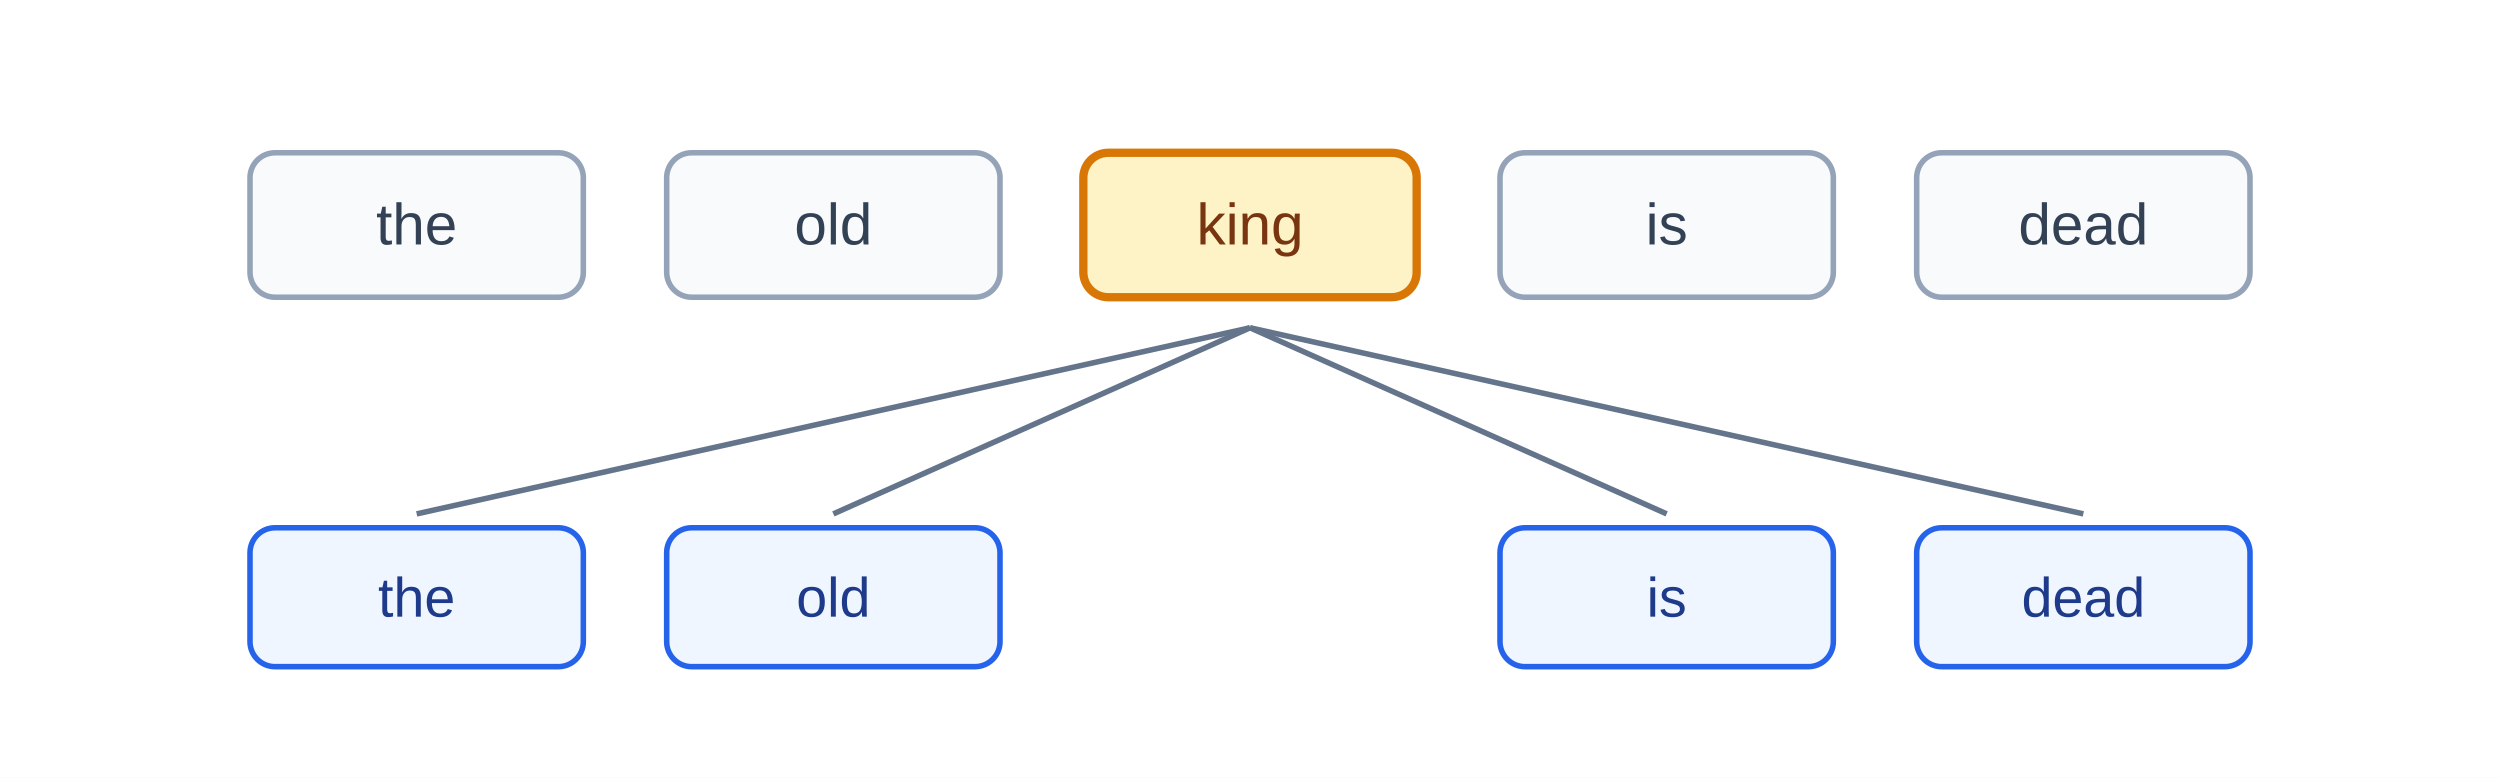
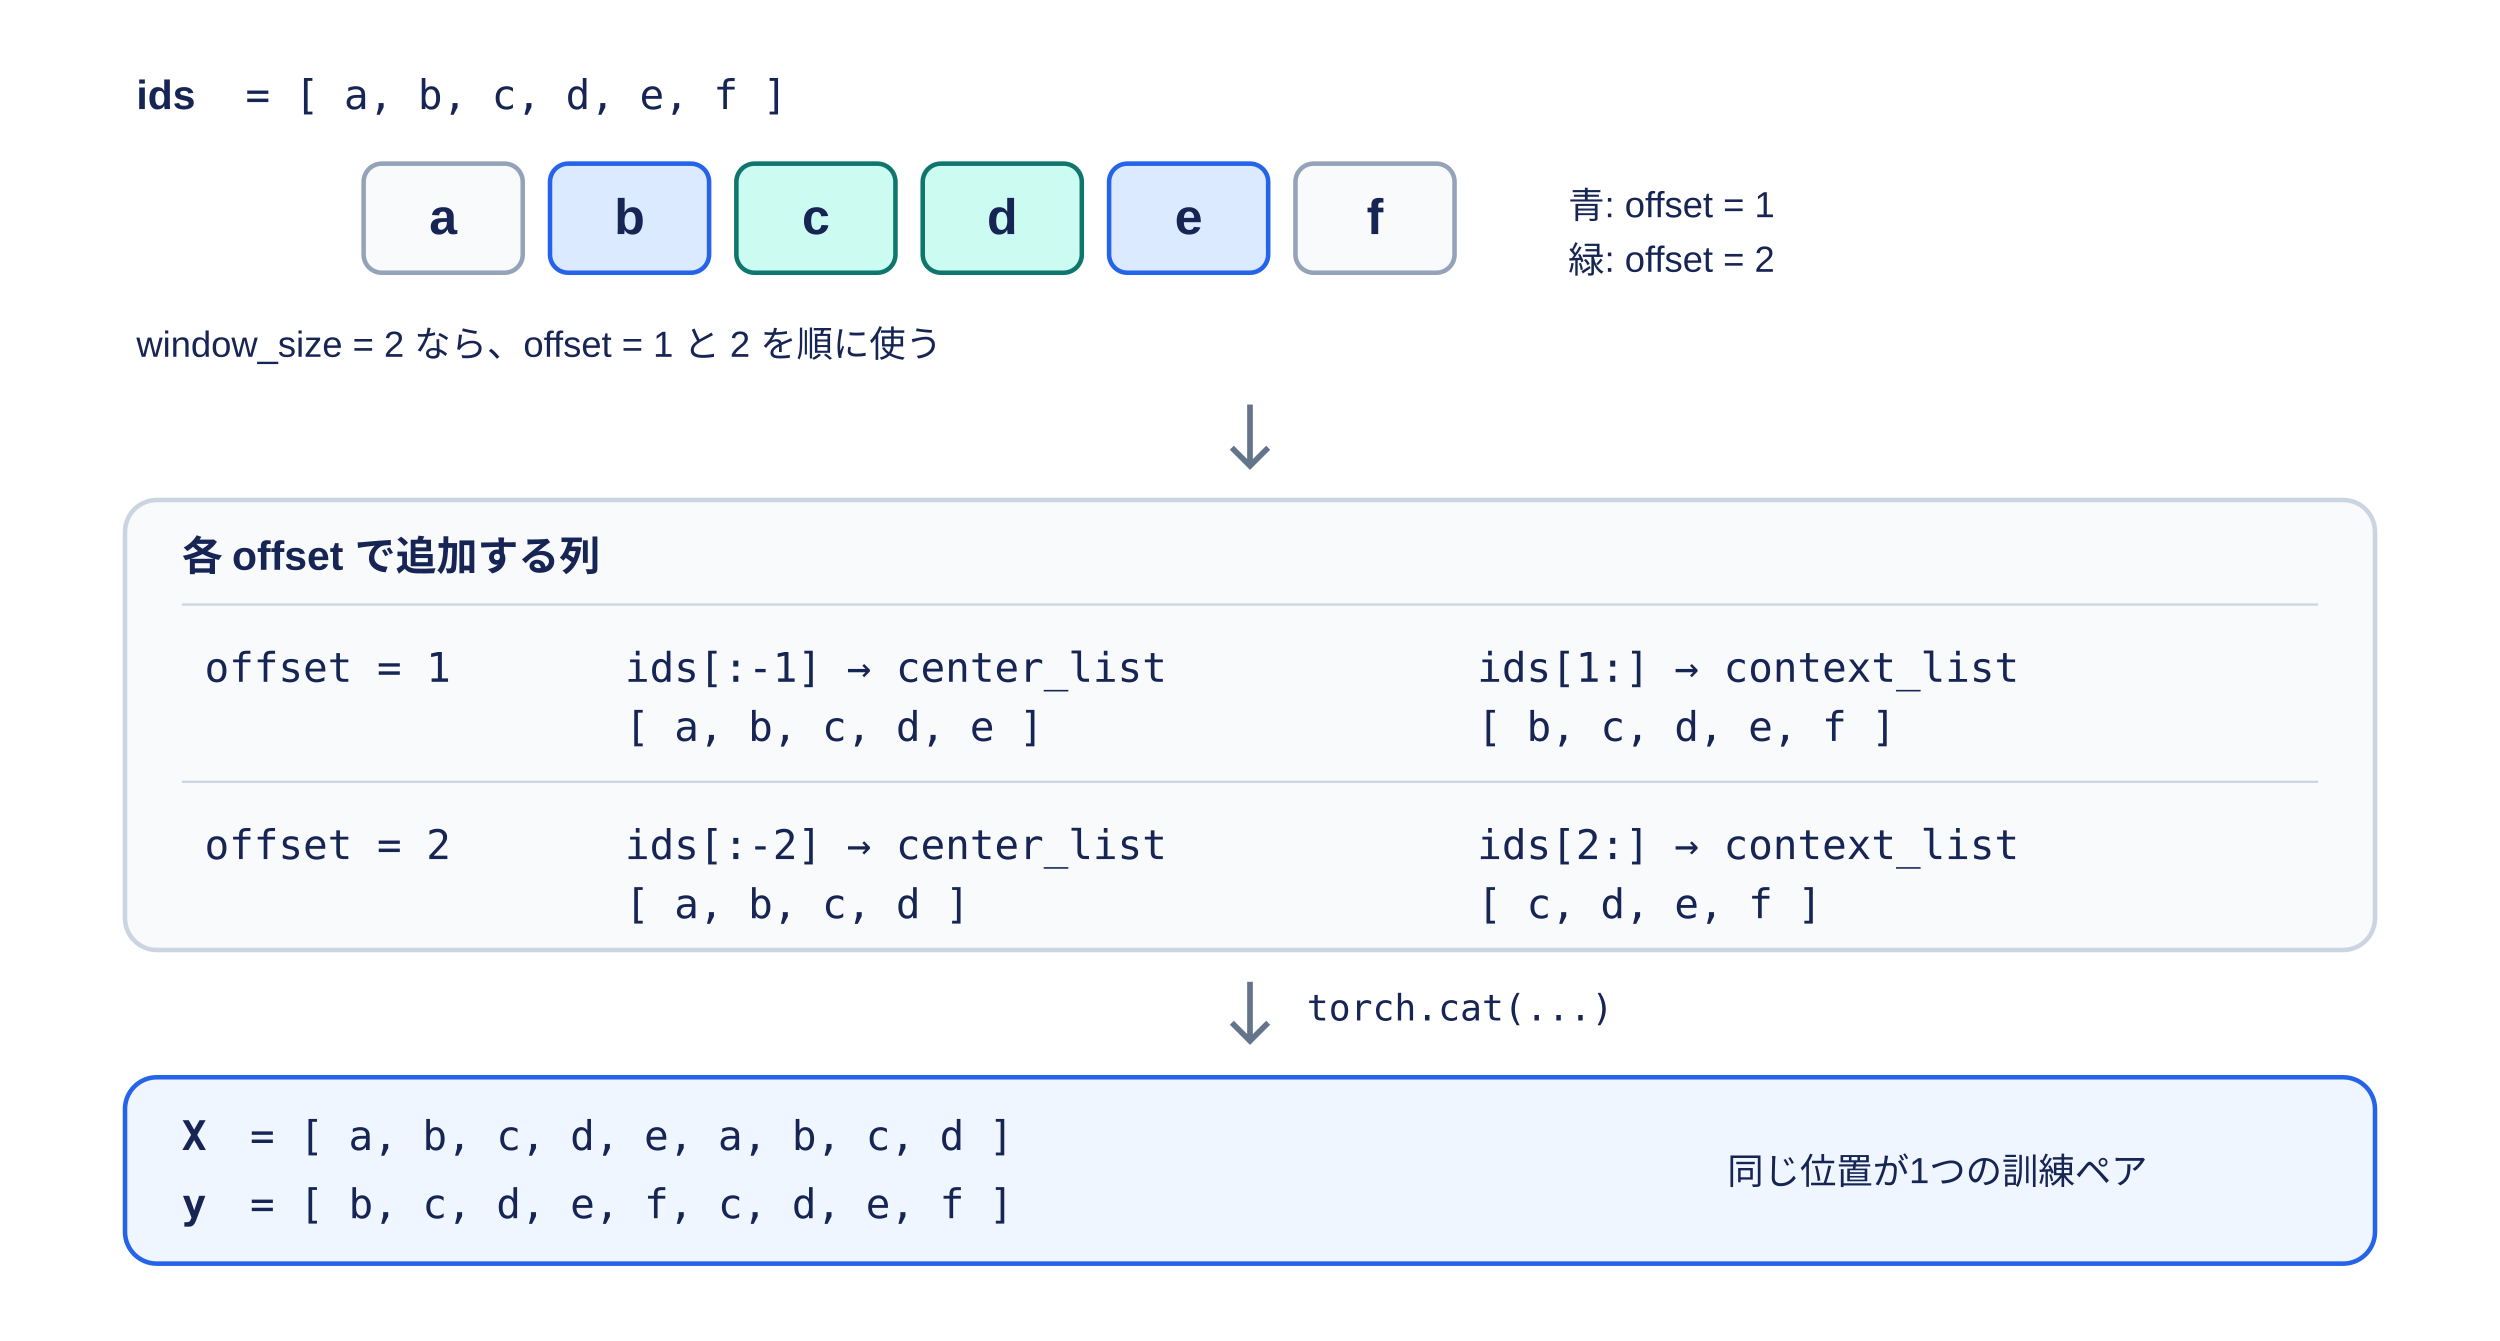
- <svg xmlns="http://www.w3.org/2000/svg" width="900" height="280" viewBox="0 0 900 280">
-   <rect width="900" height="280" fill="#fff" />
-   <g font-family="Arial, sans-serif" text-anchor="middle">
-     <g fill="#f8fafc" stroke="#94a3b8" stroke-width="2">
-       <rect x="90" y="55" width="120" height="52" rx="9" />
-       <rect x="240" y="55" width="120" height="52" rx="9" />
-       <rect x="540" y="55" width="120" height="52" rx="9" />
-       <rect x="690" y="55" width="120" height="52" rx="9" />
-     </g>
-     <rect x="390" y="55" width="120" height="52" rx="9" fill="#fef3c7" stroke="#d97706" stroke-width="3" />
-     <g font-size="21">
-       <text x="150" y="88" fill="#334155">the</text>
-       <text x="300" y="88" fill="#334155">old</text>
-       <text x="450" y="88" fill="#78350f">king</text>
-       <text x="600" y="88" fill="#334155">is</text>
-       <text x="750" y="88" fill="#334155">dead</text>
-     </g>
-     <g stroke="#64748b" stroke-width="2">
-       <path d="M450 118L150 185" />
-       <path d="M450 118L300 185" />
-       <path d="M450 118L600 185" />
-       <path d="M450 118L750 185" />
-     </g>
-     <g fill="#eff6ff" stroke="#2563eb" stroke-width="2">
-       <rect x="90" y="190" width="120" height="50" rx="9" />
-       <rect x="240" y="190" width="120" height="50" rx="9" />
-       <rect x="540" y="190" width="120" height="50" rx="9" />
-       <rect x="690" y="190" width="120" height="50" rx="9" />
-     </g>
-     <g font-size="20" fill="#1e3a8a">
-       <text x="150" y="222">the</text>
-       <text x="300" y="222">old</text>
-       <text x="600" y="222">is</text>
-       <text x="750" y="222">dead</text>
-     </g>
+ <svg xmlns="http://www.w3.org/2000/svg" width="1100" height="590" viewBox="0 0 1100 590">
+   <rect width="1100" height="590" fill="white" />
+   <style>text{font-family:Arial,'Noto Sans JP',sans-serif;fill:#172554}.c{font-family:Consolas,monospace}.s{font-size:16px}.l{font-size:18px;font-weight:bold}.f{font-size:18px}.t{font-size:22px;font-weight:bold}</style>
+   <text x="60" y="48" class="l">ids</text>
+   <text x="108" y="48" class="c f">= [ a, b, c, d, e, f ]</text>
+   <g class="t" text-anchor="middle">
+     <rect x="160" y="72" width="70" height="48" rx="8" fill="#f8fafc" stroke="#94a3b8" stroke-width="2" />
+     <text x="195" y="103">a</text>
+     <rect x="242" y="72" width="70" height="48" rx="8" fill="#dbeafe" stroke="#2563eb" stroke-width="2" />
+     <text x="277" y="103">b</text>
+     <rect x="324" y="72" width="70" height="48" rx="8" fill="#ccfbf1" stroke="#0f766e" stroke-width="2" />
+     <text x="359" y="103">c</text>
+     <rect x="406" y="72" width="70" height="48" rx="8" fill="#ccfbf1" stroke="#0f766e" stroke-width="2" />
+     <text x="441" y="103">d</text>
+     <rect x="488" y="72" width="70" height="48" rx="8" fill="#dbeafe" stroke="#2563eb" stroke-width="2" />
+     <text x="523" y="103">e</text>
+     <rect x="570" y="72" width="70" height="48" rx="8" fill="#f8fafc" stroke="#94a3b8" stroke-width="2" />
+     <text x="605" y="103">f</text>
  </g>
+   <text x="690" y="96" class="s">青: offset = 1</text>
+   <text x="690" y="120" class="s">緑: offset = 2</text>
+   <text x="60" y="157" class="s">window_size = 2 なら、offset = 1 と 2 を順に使う</text>
+   <path d="M550 178V205M542 197l8 8 8-8" fill="none" stroke="#64748b" stroke-width="2.5" />
+   <rect x="55" y="220" width="990" height="198" rx="14" fill="#f8fafc" stroke="#cbd5e1" stroke-width="2" />
+   <text x="80" y="251" class="l">各 offset で追加する列</text>
+   <path d="M80 266H1020M80 344H1020" stroke="#cbd5e1" />
+   <text x="90" y="300" class="c f">offset = 1</text>
+   <text x="275" y="300" class="c f">ids[:-1] → center_list</text>
+   <text x="650" y="300" class="c f">ids[1:] → context_list</text>
+   <text x="275" y="326" class="c f">[ a, b, c, d, e ]</text>
+   <text x="650" y="326" class="c f">[ b, c, d, e, f ]</text>
+   <text x="90" y="378" class="c f">offset = 2</text>
+   <text x="275" y="378" class="c f">ids[:-2] → center_list</text>
+   <text x="650" y="378" class="c f">ids[2:] → context_list</text>
+   <text x="275" y="404" class="c f">[ a, b, c, d ]</text>
+   <text x="650" y="404" class="c f">[ c, d, e, f ]</text>
+   <path d="M550 432V458M542 450l8 8 8-8" fill="none" stroke="#64748b" stroke-width="2.5" />
+   <text x="575" y="449" class="c s">torch.cat(...)</text>
+   <rect x="55" y="474" width="990" height="82" rx="14" fill="#eff6ff" stroke="#2563eb" stroke-width="2" />
+   <text x="80" y="506" class="c l">X</text>
+   <text x="110" y="506" class="c f">= [ a, b, c, d, e, a, b, c, d ]</text>
+   <text x="80" y="536" class="c l">y</text>
+   <text x="110" y="536" class="c f">= [ b, c, d, e, f, c, d, e, f ]</text>
+   <text x="760" y="521" class="s">同じ位置が1つの訓練ペア</text>
</svg>
